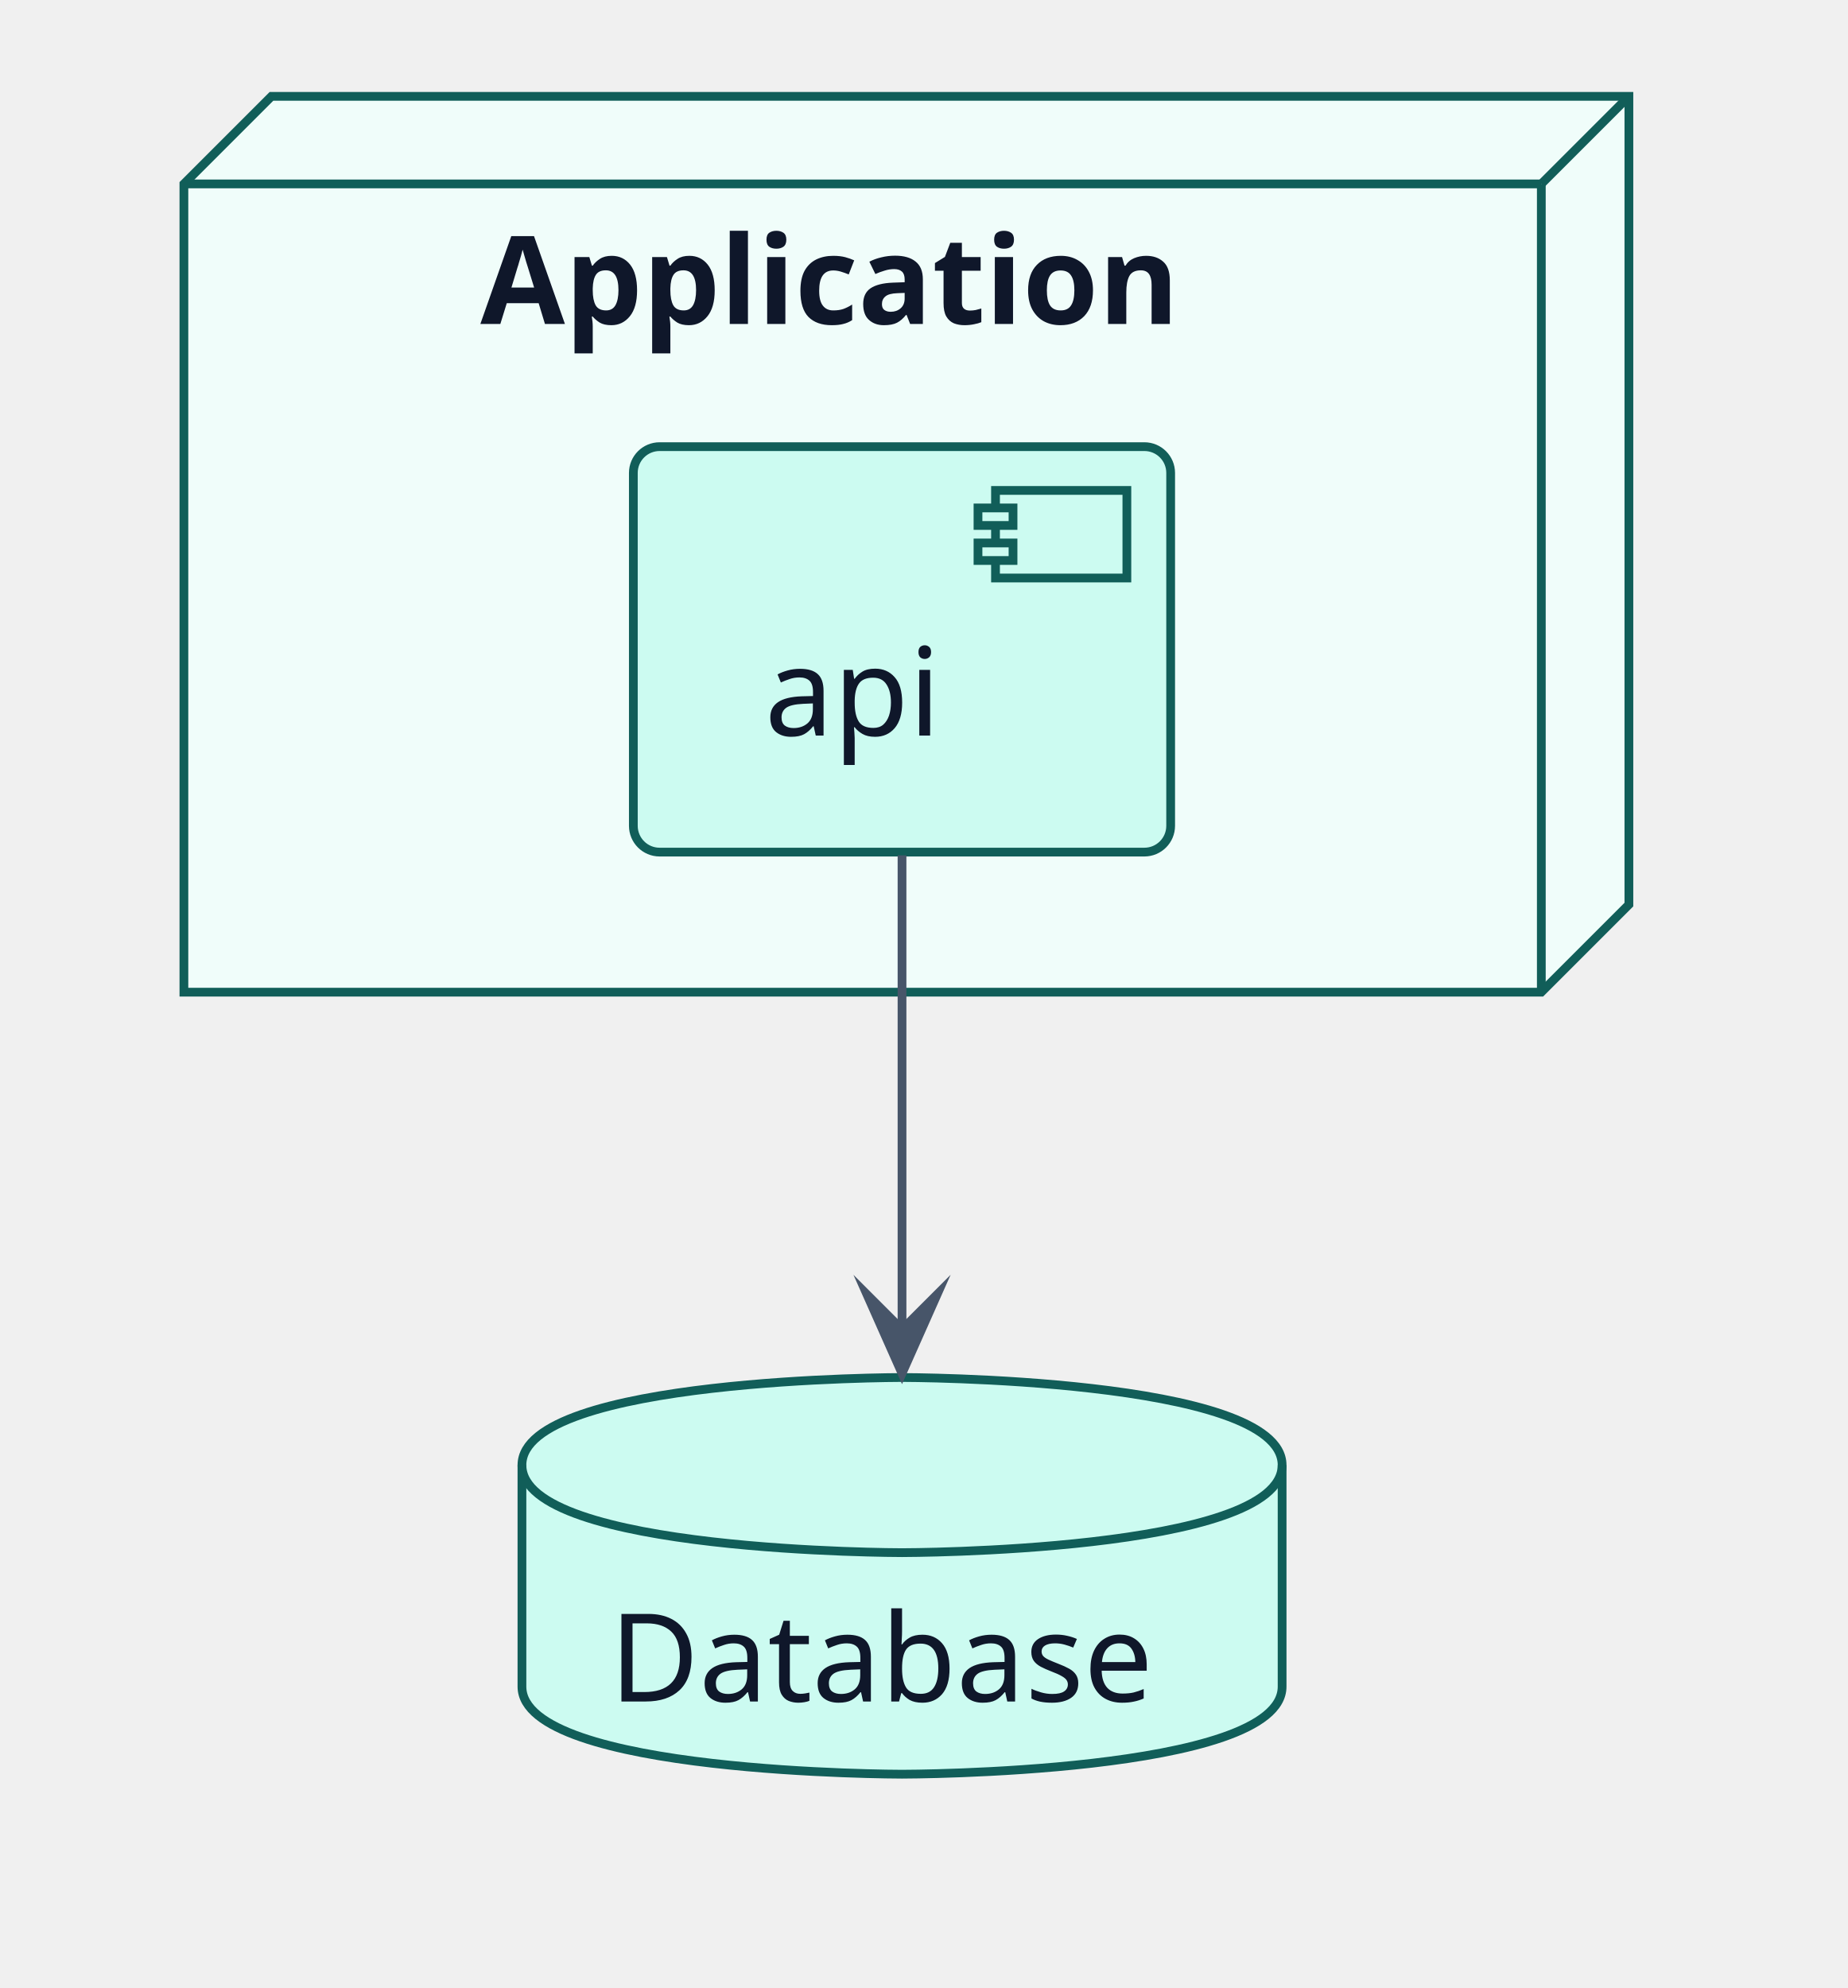
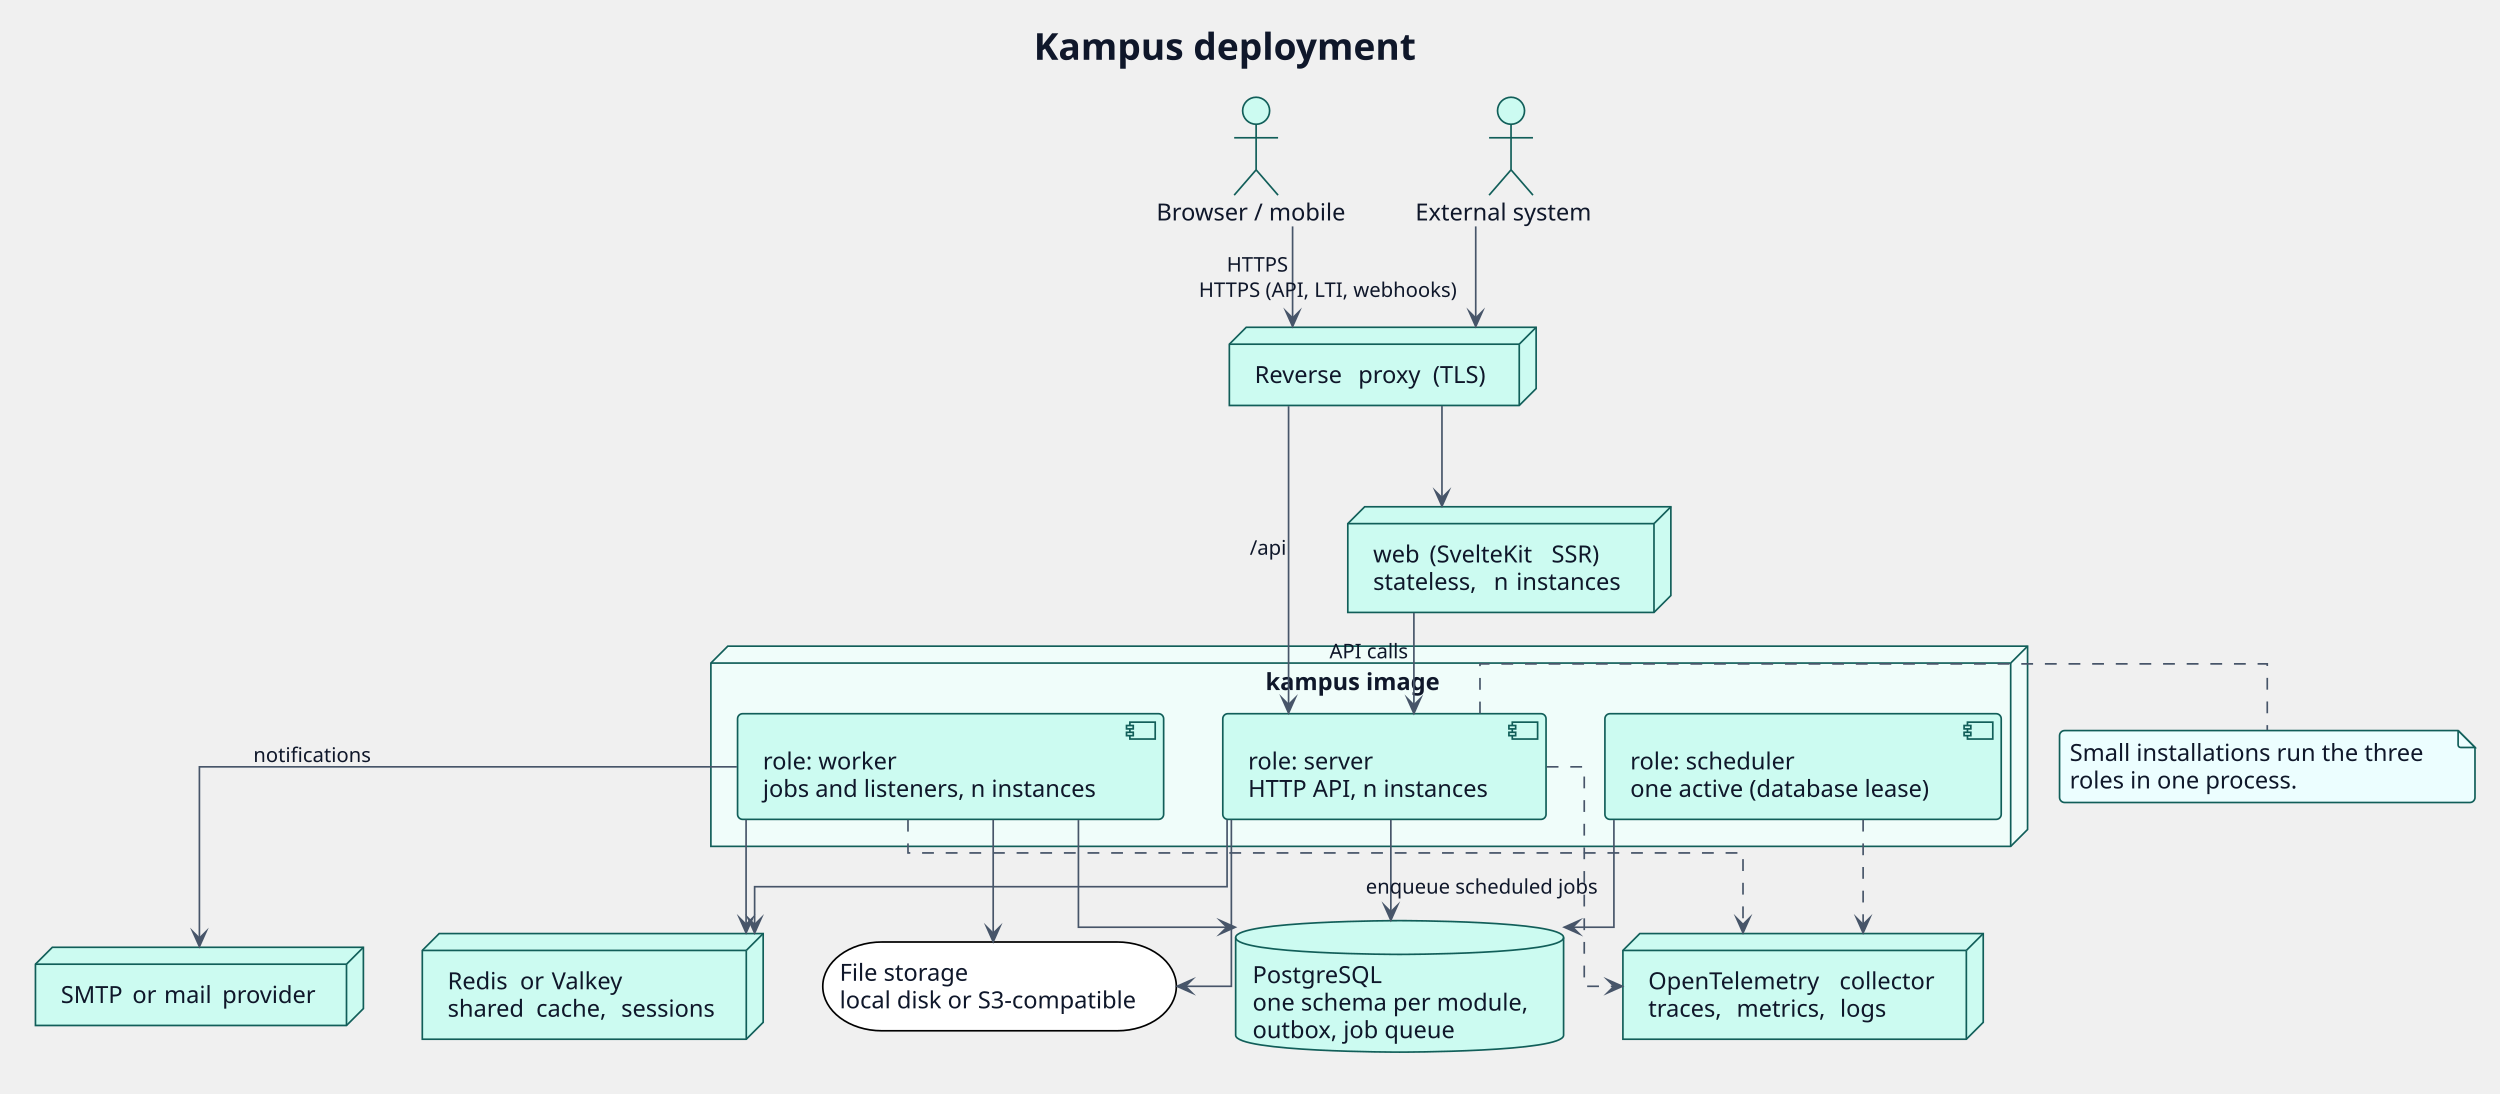
- <svg xmlns="http://www.w3.org/2000/svg" version="1.1" data-diagram-type="DESCRIPTION" style="width:211px;height:227px;background:#FFFFFF;" width="211px" height="227px" viewBox="0 0 211 227" zoomAndPan="magnify" preserveAspectRatio="none" contentStyleType="text/css">
+ <svg xmlns="http://www.w3.org/2000/svg" version="1.1" data-diagram-type="DESCRIPTION" style="width:1481px;height:648px;background:#FFFFFF;" width="1481px" height="648px" viewBox="0 0 1481 648" zoomAndPan="magnify" preserveAspectRatio="none" contentStyleType="text/css">
  <defs />
  <g font-family="sans-serif" lengthAdjust="spacing">
-     <g class="cluster" data-qualified-name="Application" id="ent0001" data-source-line="108">
-       <polygon points="21,21,31,11,186,11,186,103.29,176,113.29,21,113.29,21,21" fill="#F0FDFA" style="stroke:#115E59;stroke-width:1;stroke-linejoin:miter;stroke-miterlimit:10;" />
-       <line x1="176" y1="21" x2="186" y2="11" style="stroke:#115E59;stroke-width:1;" />
-       <line x1="21" y1="21" x2="176" y2="21" style="stroke:#115E59;stroke-width:1;" />
-       <line x1="176" y1="21" x2="176" y2="113.29" style="stroke:#115E59;stroke-width:1;" />
-       <text x="54.851" y="36.995" fill="#0F172A" font-size="14" textLength="89.298" font-weight="700" font-family="Verdana">Application</text>
-     </g>
-     <g class="entity" data-qualified-name="Application.api" id="ent0002" data-source-line="109">
-       <rect x="72.32" y="51" width="61.355" height="46.297" fill="#CCFBF1" style="stroke:#115E59;stroke-width:1;" rx="3" ry="3" />
-       <rect x="113.675" y="56" width="15" height="10" fill="#CCFBF1" style="stroke:#115E59;stroke-width:1;" />
-       <rect x="111.675" y="58" width="4" height="2" fill="#CCFBF1" style="stroke:#115E59;stroke-width:1;" />
-       <rect x="111.675" y="62" width="4" height="2" fill="#CCFBF1" style="stroke:#115E59;stroke-width:1;" />
-       <text x="87.32" y="83.995" fill="#0F172A" font-size="14" textLength="21.355" font-family="Verdana">api</text>
-     </g>
-     <g class="entity" data-qualified-name="Database" id="ent0003" data-source-line="111">
-       <path d="M59.6,167.29 C59.6,157.29 103,157.29 103,157.29 C103,157.29 146.401,157.29 146.401,167.29 L146.401,192.587 C146.401,202.587 103,202.587 103,202.587 C103,202.587 59.6,202.587 59.6,192.587 L59.6,167.29" style="stroke:#115E59;stroke-width:1;" fill="#CCFBF1" />
-       <path d="M59.6,167.29 C59.6,177.29 103,177.29 103,177.29 C103,177.29 146.401,177.29 146.401,167.29" style="stroke:#115E59;stroke-width:1;" fill="none" />
-       <text x="69.6" y="194.285" fill="#0F172A" font-size="14" textLength="66.801" font-family="Verdana">Database</text>
-     </g>
-     <g class="link" data-entity-1="ent0002" data-entity-2="ent0003" id="lnk4" data-source-line="113" data-link-type="dependency">
-       <path d="M103,97.67 C103,115.2 103,134.39 103,151.82" style="stroke:#475569;stroke-width:1;" fill="none" id="api-to-Database" />
-       <polygon points="103,156.82,107,147.82,103,151.82,99,147.82,103,156.82" fill="#475569" style="stroke:#475569;stroke-width:1;stroke-linejoin:miter;stroke-miterlimit:10;" />
+     <g class="title" data-source-line="106">
+       <text x="612.381" y="35.421" fill="#0F172A" font-size="22" textLength="254.418" font-weight="700" font-family="Verdana">Kampus deployment</text>
+     </g>
+     <g class="cluster" data-qualified-name="kampus image" id="ent0005" data-source-line="115">
+       <polygon points="421.13,392.799,431.13,382.799,1201.13,382.799,1201.13,491.389,1191.13,501.389,421.13,501.389,421.13,392.799" fill="#F0FDFA" style="stroke:#115E59;stroke-width:1;stroke-linejoin:miter;stroke-miterlimit:10;" />
+       <line x1="1191.13" y1="392.799" x2="1201.13" y2="382.799" style="stroke:#115E59;stroke-width:1;" />
+       <line x1="421.13" y1="392.799" x2="1191.13" y2="392.799" style="stroke:#115E59;stroke-width:1;" />
+       <line x1="1191.13" y1="392.799" x2="1191.13" y2="501.389" style="stroke:#115E59;stroke-width:1;" />
+       <text x="749.684" y="408.794" fill="#0F172A" font-size="14" textLength="114.892" font-weight="700" font-family="Verdana">kampus image</text>
+     </g>
+     <g class="entity" data-qualified-name="kampus image.server" id="ent0006" data-source-line="116">
+       <rect x="724.38" y="422.799" width="191.498" height="62.594" fill="#CCFBF1" style="stroke:#115E59;stroke-width:1;" rx="3" ry="3" />
+       <rect x="895.878" y="427.799" width="15" height="10" fill="#CCFBF1" style="stroke:#115E59;stroke-width:1;" />
+       <rect x="893.878" y="429.799" width="4" height="2" fill="#CCFBF1" style="stroke:#115E59;stroke-width:1;" />
+       <rect x="893.878" y="433.799" width="4" height="2" fill="#CCFBF1" style="stroke:#115E59;stroke-width:1;" />
+       <text x="739.38" y="455.794" fill="#0F172A" font-size="14" textLength="80.309" font-family="Verdana">role: server</text>
+       <text x="739.38" y="472.091" fill="#0F172A" font-size="14" textLength="151.498" font-family="Verdana">HTTP API, n instances</text>
+     </g>
+     <g class="entity" data-qualified-name="kampus image.worker" id="ent0007" data-source-line="117">
+       <rect x="436.93" y="422.799" width="252.413" height="62.594" fill="#CCFBF1" style="stroke:#115E59;stroke-width:1;" rx="3" ry="3" />
+       <rect x="669.343" y="427.799" width="15" height="10" fill="#CCFBF1" style="stroke:#115E59;stroke-width:1;" />
+       <rect x="667.343" y="429.799" width="4" height="2" fill="#CCFBF1" style="stroke:#115E59;stroke-width:1;" />
+       <rect x="667.343" y="433.799" width="4" height="2" fill="#CCFBF1" style="stroke:#115E59;stroke-width:1;" />
+       <text x="451.93" y="455.794" fill="#0F172A" font-size="14" textLength="84.239" font-family="Verdana">role: worker</text>
+       <text x="451.93" y="472.091" fill="#0F172A" font-size="14" textLength="212.413" font-family="Verdana">jobs and listeners, n instances</text>
+     </g>
+     <g class="entity" data-qualified-name="kampus image.scheduler" id="ent0008" data-source-line="118">
+       <rect x="950.75" y="422.799" width="234.776" height="62.594" fill="#CCFBF1" style="stroke:#115E59;stroke-width:1;" rx="3" ry="3" />
+       <rect x="1165.526" y="427.799" width="15" height="10" fill="#CCFBF1" style="stroke:#115E59;stroke-width:1;" />
+       <rect x="1163.526" y="429.799" width="4" height="2" fill="#CCFBF1" style="stroke:#115E59;stroke-width:1;" />
+       <rect x="1163.526" y="433.799" width="4" height="2" fill="#CCFBF1" style="stroke:#115E59;stroke-width:1;" />
+       <text x="965.75" y="455.794" fill="#0F172A" font-size="14" textLength="104.487" font-family="Verdana">role: scheduler</text>
+       <text x="965.75" y="472.091" fill="#0F172A" font-size="14" textLength="194.776" font-family="Verdana">one active (database lease)</text>
+     </g>
+     <g class="entity" data-qualified-name="user" id="ent0001" data-source-line="108">
+       <ellipse cx="744.129" cy="65.609" rx="8" ry="8" fill="#CCFBF1" style="stroke:#115E59;stroke-width:1;" />
+       <path d="M744.129,73.609 L744.129,100.609 M731.129,81.609 L757.129,81.609 M744.129,100.609 L731.129,115.609 M744.129,100.609 L757.129,115.609" style="stroke:#115E59;stroke-width:1;" fill="none" />
+       <text x="685.06" y="130.604" fill="#0F172A" font-size="14" textLength="118.139" font-family="Verdana">Browser / mobile</text>
+     </g>
+     <g class="entity" data-qualified-name="ext" id="ent0002" data-source-line="109">
+       <ellipse cx="895.137" cy="65.609" rx="8" ry="8" fill="#CCFBF1" style="stroke:#115E59;stroke-width:1;" />
+       <path d="M895.137,73.609 L895.137,100.609 M882.137,81.609 L908.137,81.609 M895.137,100.609 L882.137,115.609 M895.137,100.609 L908.137,115.609" style="stroke:#115E59;stroke-width:1;" fill="none" />
+       <text x="838.44" y="130.604" fill="#0F172A" font-size="14" textLength="113.395" font-family="Verdana">External system</text>
+     </g>
+     <g class="entity" data-qualified-name="proxy" id="ent0003" data-source-line="111">
+       <polygon points="728.26,203.899,738.26,193.899,910.003,193.899,910.003,230.196,900.003,240.196,728.26,240.196,728.26,203.899" fill="#CCFBF1" style="stroke:#115E59;stroke-width:1;stroke-linejoin:miter;stroke-miterlimit:10;" />
+       <line x1="900.003" y1="203.899" x2="910.003" y2="193.899" style="stroke:#115E59;stroke-width:1;" />
+       <line x1="728.26" y1="203.899" x2="900.003" y2="203.899" style="stroke:#115E59;stroke-width:1;" />
+       <line x1="900.003" y1="203.899" x2="900.003" y2="240.196" style="stroke:#115E59;stroke-width:1;" />
+       <text x="743.26" y="226.894" fill="#0F172A" font-size="14" textLength="56.902" font-family="Verdana">Reverse</text>
+       <text x="800.162" y="226.894" fill="#0F172A" font-size="14" font-family="Verdana"> </text>
+       <text x="804.613" y="226.894" fill="#0F172A" font-size="14" textLength="39.778" font-family="Verdana">proxy</text>
+       <text x="844.391" y="226.894" fill="#0F172A" font-size="14" font-family="Verdana"> </text>
+       <text x="848.841" y="226.894" fill="#0F172A" font-size="14" textLength="36.162" font-family="Verdana">(TLS)</text>
+     </g>
+     <g class="entity" data-qualified-name="web" id="ent0004" data-source-line="113">
+       <polygon points="798.44,310.199,808.44,300.199,989.822,300.199,989.822,352.793,979.822,362.793,798.44,362.793,798.44,310.199" fill="#CCFBF1" style="stroke:#115E59;stroke-width:1;stroke-linejoin:miter;stroke-miterlimit:10;" />
+       <line x1="979.822" y1="310.199" x2="989.822" y2="300.199" style="stroke:#115E59;stroke-width:1;" />
+       <line x1="798.44" y1="310.199" x2="979.822" y2="310.199" style="stroke:#115E59;stroke-width:1;" />
+       <line x1="979.822" y1="310.199" x2="979.822" y2="362.793" style="stroke:#115E59;stroke-width:1;" />
+       <text x="813.44" y="333.194" fill="#0F172A" font-size="14" textLength="28.95" font-family="Verdana">web</text>
+       <text x="842.39" y="333.194" fill="#0F172A" font-size="14" font-family="Verdana"> </text>
+       <text x="846.84" y="333.194" fill="#0F172A" font-size="14" textLength="67.799" font-family="Verdana">(SvelteKit</text>
+       <text x="914.639" y="333.194" fill="#0F172A" font-size="14" font-family="Verdana"> </text>
+       <text x="919.089" y="333.194" fill="#0F172A" font-size="14" textLength="32.963" font-family="Verdana">SSR)</text>
+       <text x="813.44" y="349.491" fill="#0F172A" font-size="14" textLength="67.006" font-family="Verdana">stateless,</text>
+       <text x="880.446" y="349.491" fill="#0F172A" font-size="14" font-family="Verdana"> </text>
+       <text x="884.896" y="349.491" fill="#0F172A" font-size="14" font-family="Verdana">n</text>
+       <text x="893.769" y="349.491" fill="#0F172A" font-size="14" font-family="Verdana"> </text>
+       <text x="898.219" y="349.491" fill="#0F172A" font-size="14" textLength="66.603" font-family="Verdana">instances</text>
+     </g>
+     <g class="entity" data-qualified-name="pg" id="ent0009" data-source-line="121">
+       <path d="M732,555.389 C732,545.389 829.134,545.389 829.134,545.389 C829.134,545.389 926.269,545.389 926.269,555.389 L926.269,613.28 C926.269,623.28 829.134,623.28 829.134,623.28 C829.134,623.28 732,623.28 732,613.28 L732,555.389" style="stroke:#115E59;stroke-width:1;" fill="#CCFBF1" />
+       <path d="M732,555.389 C732,565.389 829.134,565.389 829.134,565.389 C829.134,565.389 926.269,565.389 926.269,555.389" style="stroke:#115E59;stroke-width:1;" fill="none" />
+       <text x="742" y="582.384" fill="#0F172A" font-size="14" textLength="80.753" font-family="Verdana">PostgreSQL</text>
+       <text x="742" y="598.681" fill="#0F172A" font-size="14" textLength="174.269" font-family="Verdana">one schema per module,</text>
+       <text x="742" y="614.978" fill="#0F172A" font-size="14" textLength="127.217" font-family="Verdana">outbox, job queue</text>
+     </g>
+     <g class="entity" data-qualified-name="files" id="ent0010" data-source-line="122">
+       <rect x="487.41" y="558.039" width="209.451" height="52.594" fill="#FFF" style="stroke:#000;stroke-width:1;" rx="35" ry="35" />
+       <text x="497.41" y="581.034" fill="#0F172A" font-size="14" textLength="82.079" font-family="Verdana">File storage</text>
+       <text x="497.41" y="597.331" fill="#0F172A" font-size="14" textLength="189.451" font-family="Verdana">local disk or S3-compatible</text>
+     </g>
+     <g class="entity" data-qualified-name="cache" id="ent0011" data-source-line="123">
+       <polygon points="250.17,563.039,260.17,553.039,452.1,553.039,452.1,605.633,442.1,615.633,250.17,615.633,250.17,563.039" fill="#CCFBF1" style="stroke:#115E59;stroke-width:1;stroke-linejoin:miter;stroke-miterlimit:10;" />
+       <line x1="442.1" y1="563.039" x2="452.1" y2="553.039" style="stroke:#115E59;stroke-width:1;" />
+       <line x1="250.17" y1="563.039" x2="442.1" y2="563.039" style="stroke:#115E59;stroke-width:1;" />
+       <line x1="442.1" y1="563.039" x2="442.1" y2="615.633" style="stroke:#115E59;stroke-width:1;" />
+       <text x="265.17" y="586.034" fill="#0F172A" font-size="14" textLength="38.411" font-family="Verdana">Redis</text>
+       <text x="303.581" y="586.034" fill="#0F172A" font-size="14" font-family="Verdana"> </text>
+       <text x="308.031" y="586.034" fill="#0F172A" font-size="14" textLength="14.321" font-family="Verdana">or</text>
+       <text x="322.353" y="586.034" fill="#0F172A" font-size="14" font-family="Verdana"> </text>
+       <text x="326.803" y="586.034" fill="#0F172A" font-size="14" textLength="47.052" font-family="Verdana">Valkey</text>
+       <text x="265.17" y="602.331" fill="#0F172A" font-size="14" textLength="48.002" font-family="Verdana">shared</text>
+       <text x="313.172" y="602.331" fill="#0F172A" font-size="14" font-family="Verdana"> </text>
+       <text x="317.622" y="602.331" fill="#0F172A" font-size="14" textLength="45.91" font-family="Verdana">cache,</text>
+       <text x="363.532" y="602.331" fill="#0F172A" font-size="14" font-family="Verdana"> </text>
+       <text x="367.982" y="602.331" fill="#0F172A" font-size="14" textLength="59.117" font-family="Verdana">sessions</text>
+     </g>
+     <g class="entity" data-qualified-name="otel" id="ent0012" data-source-line="124">
+       <polygon points="961.41,563.039,971.41,553.039,1174.865,553.039,1174.865,605.633,1164.865,615.633,961.41,615.633,961.41,563.039" fill="#CCFBF1" style="stroke:#115E59;stroke-width:1;stroke-linejoin:miter;stroke-miterlimit:10;" />
+       <line x1="1164.865" y1="563.039" x2="1174.865" y2="553.039" style="stroke:#115E59;stroke-width:1;" />
+       <line x1="961.41" y1="563.039" x2="1164.865" y2="563.039" style="stroke:#115E59;stroke-width:1;" />
+       <line x1="1164.865" y1="563.039" x2="1164.865" y2="615.633" style="stroke:#115E59;stroke-width:1;" />
+       <text x="976.41" y="586.034" fill="#0F172A" font-size="14" textLength="108.842" font-family="Verdana">OpenTelemetry</text>
+       <text x="1085.252" y="586.034" fill="#0F172A" font-size="14" font-family="Verdana"> </text>
+       <text x="1089.702" y="586.034" fill="#0F172A" font-size="14" textLength="60.163" font-family="Verdana">collector</text>
+       <text x="976.41" y="602.331" fill="#0F172A" font-size="14" textLength="47.879" font-family="Verdana">traces,</text>
+       <text x="1024.289" y="602.331" fill="#0F172A" font-size="14" font-family="Verdana"> </text>
+       <text x="1028.739" y="602.331" fill="#0F172A" font-size="14" textLength="56.827" font-family="Verdana">metrics,</text>
+       <text x="1085.566" y="602.331" fill="#0F172A" font-size="14" font-family="Verdana"> </text>
+       <text x="1090.016" y="602.331" fill="#0F172A" font-size="14" textLength="28.636" font-family="Verdana">logs</text>
+     </g>
+     <g class="entity" data-qualified-name="mail" id="ent0013" data-source-line="125">
+       <polygon points="21,571.189,31,561.189,215.267,561.189,215.267,597.486,205.267,607.486,21,607.486,21,571.189" fill="#CCFBF1" style="stroke:#115E59;stroke-width:1;stroke-linejoin:miter;stroke-miterlimit:10;" />
+       <line x1="205.267" y1="571.189" x2="215.267" y2="561.189" style="stroke:#115E59;stroke-width:1;" />
+       <line x1="21" y1="571.189" x2="205.267" y2="571.189" style="stroke:#115E59;stroke-width:1;" />
+       <line x1="205.267" y1="571.189" x2="205.267" y2="607.486" style="stroke:#115E59;stroke-width:1;" />
+       <text x="36" y="594.184" fill="#0F172A" font-size="14" textLength="37.96" font-family="Verdana">SMTP</text>
+       <text x="73.96" y="594.184" fill="#0F172A" font-size="14" font-family="Verdana"> </text>
+       <text x="78.41" y="594.184" fill="#0F172A" font-size="14" textLength="14.321" font-family="Verdana">or</text>
+       <text x="92.731" y="594.184" fill="#0F172A" font-size="14" font-family="Verdana"> </text>
+       <text x="97.182" y="594.184" fill="#0F172A" font-size="14" textLength="29.996" font-family="Verdana">mail</text>
+       <text x="127.178" y="594.184" fill="#0F172A" font-size="14" font-family="Verdana"> </text>
+       <text x="131.628" y="594.184" fill="#0F172A" font-size="14" textLength="58.639" font-family="Verdana">provider</text>
+     </g>
+     <g class="entity" data-qualified-name="GMN30" id="ent0031" data-source-line="145">
+       <path d="M1220.08,435.799 L1220.08,472.393 A3,3 0 0 0 1223.08,475.393 L1463.181,475.393 A3,3 0 0 0 1466.181,472.393 L1466.181,442.799 L1456.181,432.799 L1223.08,432.799 A3,3 0 0 0 1220.08,435.799" style="stroke:#115E59;stroke-width:1;" fill="#ECFEFF" />
+       <path d="M1456.181,432.799 L1456.181,441.299 A1.5,1.5 0 0 0 1457.681,442.799 L1466.181,442.799 L1456.181,432.799" style="stroke:#115E59;stroke-width:1;" fill="#ECFEFF" />
+       <text x="1226.08" y="450.794" fill="#0F172A" font-size="14" textLength="225.101" font-family="Verdana">Small installations run the three</text>
+       <text x="1226.08" y="467.091" fill="#0F172A" font-size="14" textLength="144.84" font-family="Verdana">roles in one process.</text>
+     </g>
+     <g class="link" data-entity-1="ent0001" data-entity-2="ent0003" id="lnk14" data-source-line="127" data-link-type="dependency">
+       <path d="M765.73,134.129 C765.73,153.619 765.73,171.589 765.73,188.409" style="stroke:#475569;stroke-width:1;" fill="none" id="user-to-proxy" />
+       <polygon points="765.73,193.409,769.73,184.409,765.73,188.409,761.73,184.409,765.73,193.409" fill="#475569" style="stroke:#475569;stroke-width:1;stroke-linejoin:miter;stroke-miterlimit:10;" />
+       <text x="726.73" y="160.908" fill="#0F172A" font-size="12" textLength="38.537" font-family="Verdana">HTTPS</text>
+     </g>
+     <g class="link" data-entity-1="ent0002" data-entity-2="ent0003" id="lnk15" data-source-line="128" data-link-type="dependency">
+       <path d="M874.22,134.129 C874.22,153.619 874.22,171.589 874.22,188.409" style="stroke:#475569;stroke-width:1;" fill="none" id="ext-to-proxy" />
+       <polygon points="874.22,193.409,878.22,184.409,874.22,188.409,870.22,184.409,874.22,193.409" fill="#475569" style="stroke:#475569;stroke-width:1;stroke-linejoin:miter;stroke-miterlimit:10;" />
+       <text x="710.22" y="175.908" fill="#0F172A" font-size="12" textLength="163.816" font-family="Verdana">HTTPS (API, LTI, webhooks)</text>
+     </g>
+     <g class="link" data-entity-1="ent0003" data-entity-2="ent0004" id="lnk16" data-source-line="129" data-link-type="dependency">
+       <path d="M854.22,240.489 C854.22,257.619 854.22,276.049 854.22,294.849" style="stroke:#475569;stroke-width:1;" fill="none" id="proxy-to-web" />
+       <polygon points="854.22,299.849,858.22,290.849,854.22,294.849,850.22,290.849,854.22,299.849" fill="#475569" style="stroke:#475569;stroke-width:1;stroke-linejoin:miter;stroke-miterlimit:10;" />
+     </g>
+     <g class="link" data-entity-1="ent0003" data-entity-2="ent0006" id="lnk17" data-source-line="130" data-link-type="dependency">
+       <path d="M763.35,240.649 C763.35,283.509 763.35,369.159 763.35,417.379" style="stroke:#475569;stroke-width:1;" fill="none" id="proxy-to-server" />
+       <polygon points="763.35,422.379,767.35,413.379,763.35,417.379,759.35,413.379,763.35,422.379" fill="#475569" style="stroke:#475569;stroke-width:1;stroke-linejoin:miter;stroke-miterlimit:10;" />
+       <text x="740.35" y="328.648" fill="#0F172A" font-size="12" textLength="22.348" font-family="Verdana">/api</text>
+     </g>
+     <g class="link" data-entity-1="ent0004" data-entity-2="ent0006" id="lnk18" data-source-line="131" data-link-type="dependency">
+       <path d="M837.59,363.069 C837.59,381.369 837.59,399.339 837.59,417.629" style="stroke:#475569;stroke-width:1;" fill="none" id="web-to-server" />
+       <polygon points="837.59,422.629,841.59,413.629,837.59,417.629,833.59,413.629,837.59,422.629" fill="#475569" style="stroke:#475569;stroke-width:1;stroke-linejoin:miter;stroke-miterlimit:10;" />
+       <text x="787.59" y="389.988" fill="#0F172A" font-size="12" textLength="49.67" font-family="Verdana">API calls</text>
+     </g>
+     <g class="link" data-entity-1="ent0006" data-entity-2="ent0009" id="lnk19" data-source-line="132" data-link-type="dependency">
+       <path d="M823.94,485.619 C823.94,503.539 823.94,521.129 823.94,540.169" style="stroke:#475569;stroke-width:1;" fill="none" id="server-to-pg" />
+       <polygon points="823.94,545.169,827.94,536.169,823.94,540.169,819.94,536.169,823.94,545.169" fill="#475569" style="stroke:#475569;stroke-width:1;stroke-linejoin:miter;stroke-miterlimit:10;" />
+     </g>
+     <g class="link" data-entity-1="ent0006" data-entity-2="ent0010" id="lnk20" data-source-line="133" data-link-type="dependency">
+       <path d="M729.46,485.609 C729.46,524.139 729.46,584.279 729.46,584.279 C729.46,584.279 720.88,584.279 702.26,584.279" style="stroke:#475569;stroke-width:1;" fill="none" id="server-to-files" />
+       <polygon points="697.26,584.279,706.26,588.279,702.26,584.279,706.26,580.279,697.26,584.279" fill="#475569" style="stroke:#475569;stroke-width:1;stroke-linejoin:miter;stroke-miterlimit:10;" />
+     </g>
+     <g class="link" data-entity-1="ent0006" data-entity-2="ent0011" id="lnk21" data-source-line="134" data-link-type="dependency">
+       <path d="M726.92,485.519 C726.92,504.589 726.92,525.279 726.92,525.279 C726.92,525.279 447.04,525.279 447.04,525.279 C447.04,525.279 447.04,533.689 447.04,547.729" style="stroke:#475569;stroke-width:1;" fill="none" id="server-to-cache" />
+       <polygon points="447.04,552.729,451.04,543.729,447.04,547.729,443.04,543.729,447.04,552.729" fill="#475569" style="stroke:#475569;stroke-width:1;stroke-linejoin:miter;stroke-miterlimit:10;" />
+     </g>
+     <g class="link" data-entity-1="ent0007" data-entity-2="ent0009" id="lnk22" data-source-line="135" data-link-type="dependency">
+       <path d="M638.86,485.789 C638.86,513.479 638.86,549.279 638.86,549.279 C638.86,549.279 679.95,549.279 726.77,549.279" style="stroke:#475569;stroke-width:1;" fill="none" id="worker-to-pg" />
+       <polygon points="731.77,549.279,722.77,545.279,726.77,549.279,722.77,553.279,731.77,549.279" fill="#475569" style="stroke:#475569;stroke-width:1;stroke-linejoin:miter;stroke-miterlimit:10;" />
+     </g>
+     <g class="link" data-entity-1="ent0007" data-entity-2="ent0010" id="lnk23" data-source-line="136" data-link-type="dependency">
+       <path d="M588.37,485.619 C588.37,507.749 588.37,532.019 588.37,552.919" style="stroke:#475569;stroke-width:1;" fill="none" id="worker-to-files" />
+       <polygon points="588.37,557.919,592.37,548.919,588.37,552.919,584.37,548.919,588.37,557.919" fill="#475569" style="stroke:#475569;stroke-width:1;stroke-linejoin:miter;stroke-miterlimit:10;" />
+     </g>
+     <g class="link" data-entity-1="ent0007" data-entity-2="ent0011" id="lnk24" data-source-line="137" data-link-type="dependency">
+       <path d="M441.98,485.619 C441.98,505.949 441.98,527.289 441.98,547.649" style="stroke:#475569;stroke-width:1;" fill="none" id="worker-to-cache" />
+       <polygon points="441.98,552.649,445.98,543.649,441.98,547.649,437.98,543.649,441.98,552.649" fill="#475569" style="stroke:#475569;stroke-width:1;stroke-linejoin:miter;stroke-miterlimit:10;" />
+     </g>
+     <g class="link" data-entity-1="ent0007" data-entity-2="ent0013" id="lnk25" data-source-line="138" data-link-type="dependency">
+       <path d="M436.51,454.279 C304.96,454.279 118.13,454.279 118.13,454.279 C118.13,454.279 118.13,518.299 118.13,555.779" style="stroke:#475569;stroke-width:1;" fill="none" id="worker-to-mail" />
+       <polygon points="118.13,560.779,122.13,551.779,118.13,555.779,114.13,551.779,118.13,560.779" fill="#475569" style="stroke:#475569;stroke-width:1;stroke-linejoin:miter;stroke-miterlimit:10;" />
+       <text x="150.07" y="451.418" fill="#0F172A" font-size="12" textLength="73.734" font-family="Verdana">notifications</text>
+     </g>
+     <g class="link" data-entity-1="ent0008" data-entity-2="ent0009" id="lnk26" data-source-line="139" data-link-type="dependency">
+       <path d="M956.08,485.789 C956.08,513.479 956.08,549.279 956.08,549.279 C956.08,549.279 948.68,549.279 931.63,549.279" style="stroke:#475569;stroke-width:1;" fill="none" id="scheduler-to-pg" />
+       <polygon points="926.63,549.279,935.63,553.279,931.63,549.279,935.63,545.279,926.63,549.279" fill="#475569" style="stroke:#475569;stroke-width:1;stroke-linejoin:miter;stroke-miterlimit:10;" />
+       <text x="809.08" y="529.398" fill="#0F172A" font-size="12" textLength="146.15" font-family="Verdana">enqueue scheduled jobs</text>
+     </g>
+     <g class="link" data-entity-1="ent0006" data-entity-2="ent0012" id="lnk27" data-source-line="140" data-link-type="dependency">
+       <path d="M916.24,454.279 C929.4,454.279 938.51,454.279 938.51,454.279 C938.51,454.279 938.51,584.279 938.51,584.279 C938.51,584.279 942.65,584.279 956.09,584.279" style="stroke:#475569;stroke-width:1;stroke-dasharray:7,7;" fill="none" id="server-to-otel" />
+       <polygon points="961.09,584.279,952.09,580.279,956.09,584.279,952.09,588.279,961.09,584.279" fill="#475569" style="stroke:#475569;stroke-width:1;stroke-linejoin:miter;stroke-miterlimit:10;" />
+     </g>
+     <g class="link" data-entity-1="ent0007" data-entity-2="ent0012" id="lnk28" data-source-line="141" data-link-type="dependency">
+       <path d="M537.89,485.639 C537.89,496.169 537.89,505.279 537.89,505.279 C537.89,505.279 1032.56,505.279 1032.56,505.279 C1032.56,505.279 1032.56,525.639 1032.56,547.639" style="stroke:#475569;stroke-width:1;stroke-dasharray:7,7;" fill="none" id="worker-to-otel" />
+       <polygon points="1032.56,552.639,1036.56,543.639,1032.56,547.639,1028.56,543.639,1032.56,552.639" fill="#475569" style="stroke:#475569;stroke-width:1;stroke-linejoin:miter;stroke-miterlimit:10;" />
+     </g>
+     <g class="link" data-entity-1="ent0008" data-entity-2="ent0012" id="lnk29" data-source-line="142" data-link-type="dependency">
+       <path d="M1103.71,485.619 C1103.71,505.949 1103.71,527.289 1103.71,547.649" style="stroke:#475569;stroke-width:1;stroke-dasharray:7,7;" fill="none" id="scheduler-to-otel" />
+       <polygon points="1103.71,552.649,1107.71,543.649,1103.71,547.649,1099.71,543.649,1103.71,552.649" fill="#475569" style="stroke:#475569;stroke-width:1;stroke-linejoin:miter;stroke-miterlimit:10;" />
+     </g>
+     <g class="link" data-entity-1="ent0006" data-entity-2="ent0031" id="lnk32" data-source-line="145" data-link-type="association">
+       <path d="M876.74,422.619 C876.74,407.779 876.74,393.279 876.74,393.279 C876.74,393.279 1343.13,393.279 1343.13,393.279 C1343.13,393.279 1343.13,414.999 1343.13,432.479" style="stroke:#475569;stroke-width:1;stroke-dasharray:7,7;" fill="none" id="server-GMN30" />
    </g>
  </g>
</svg>
